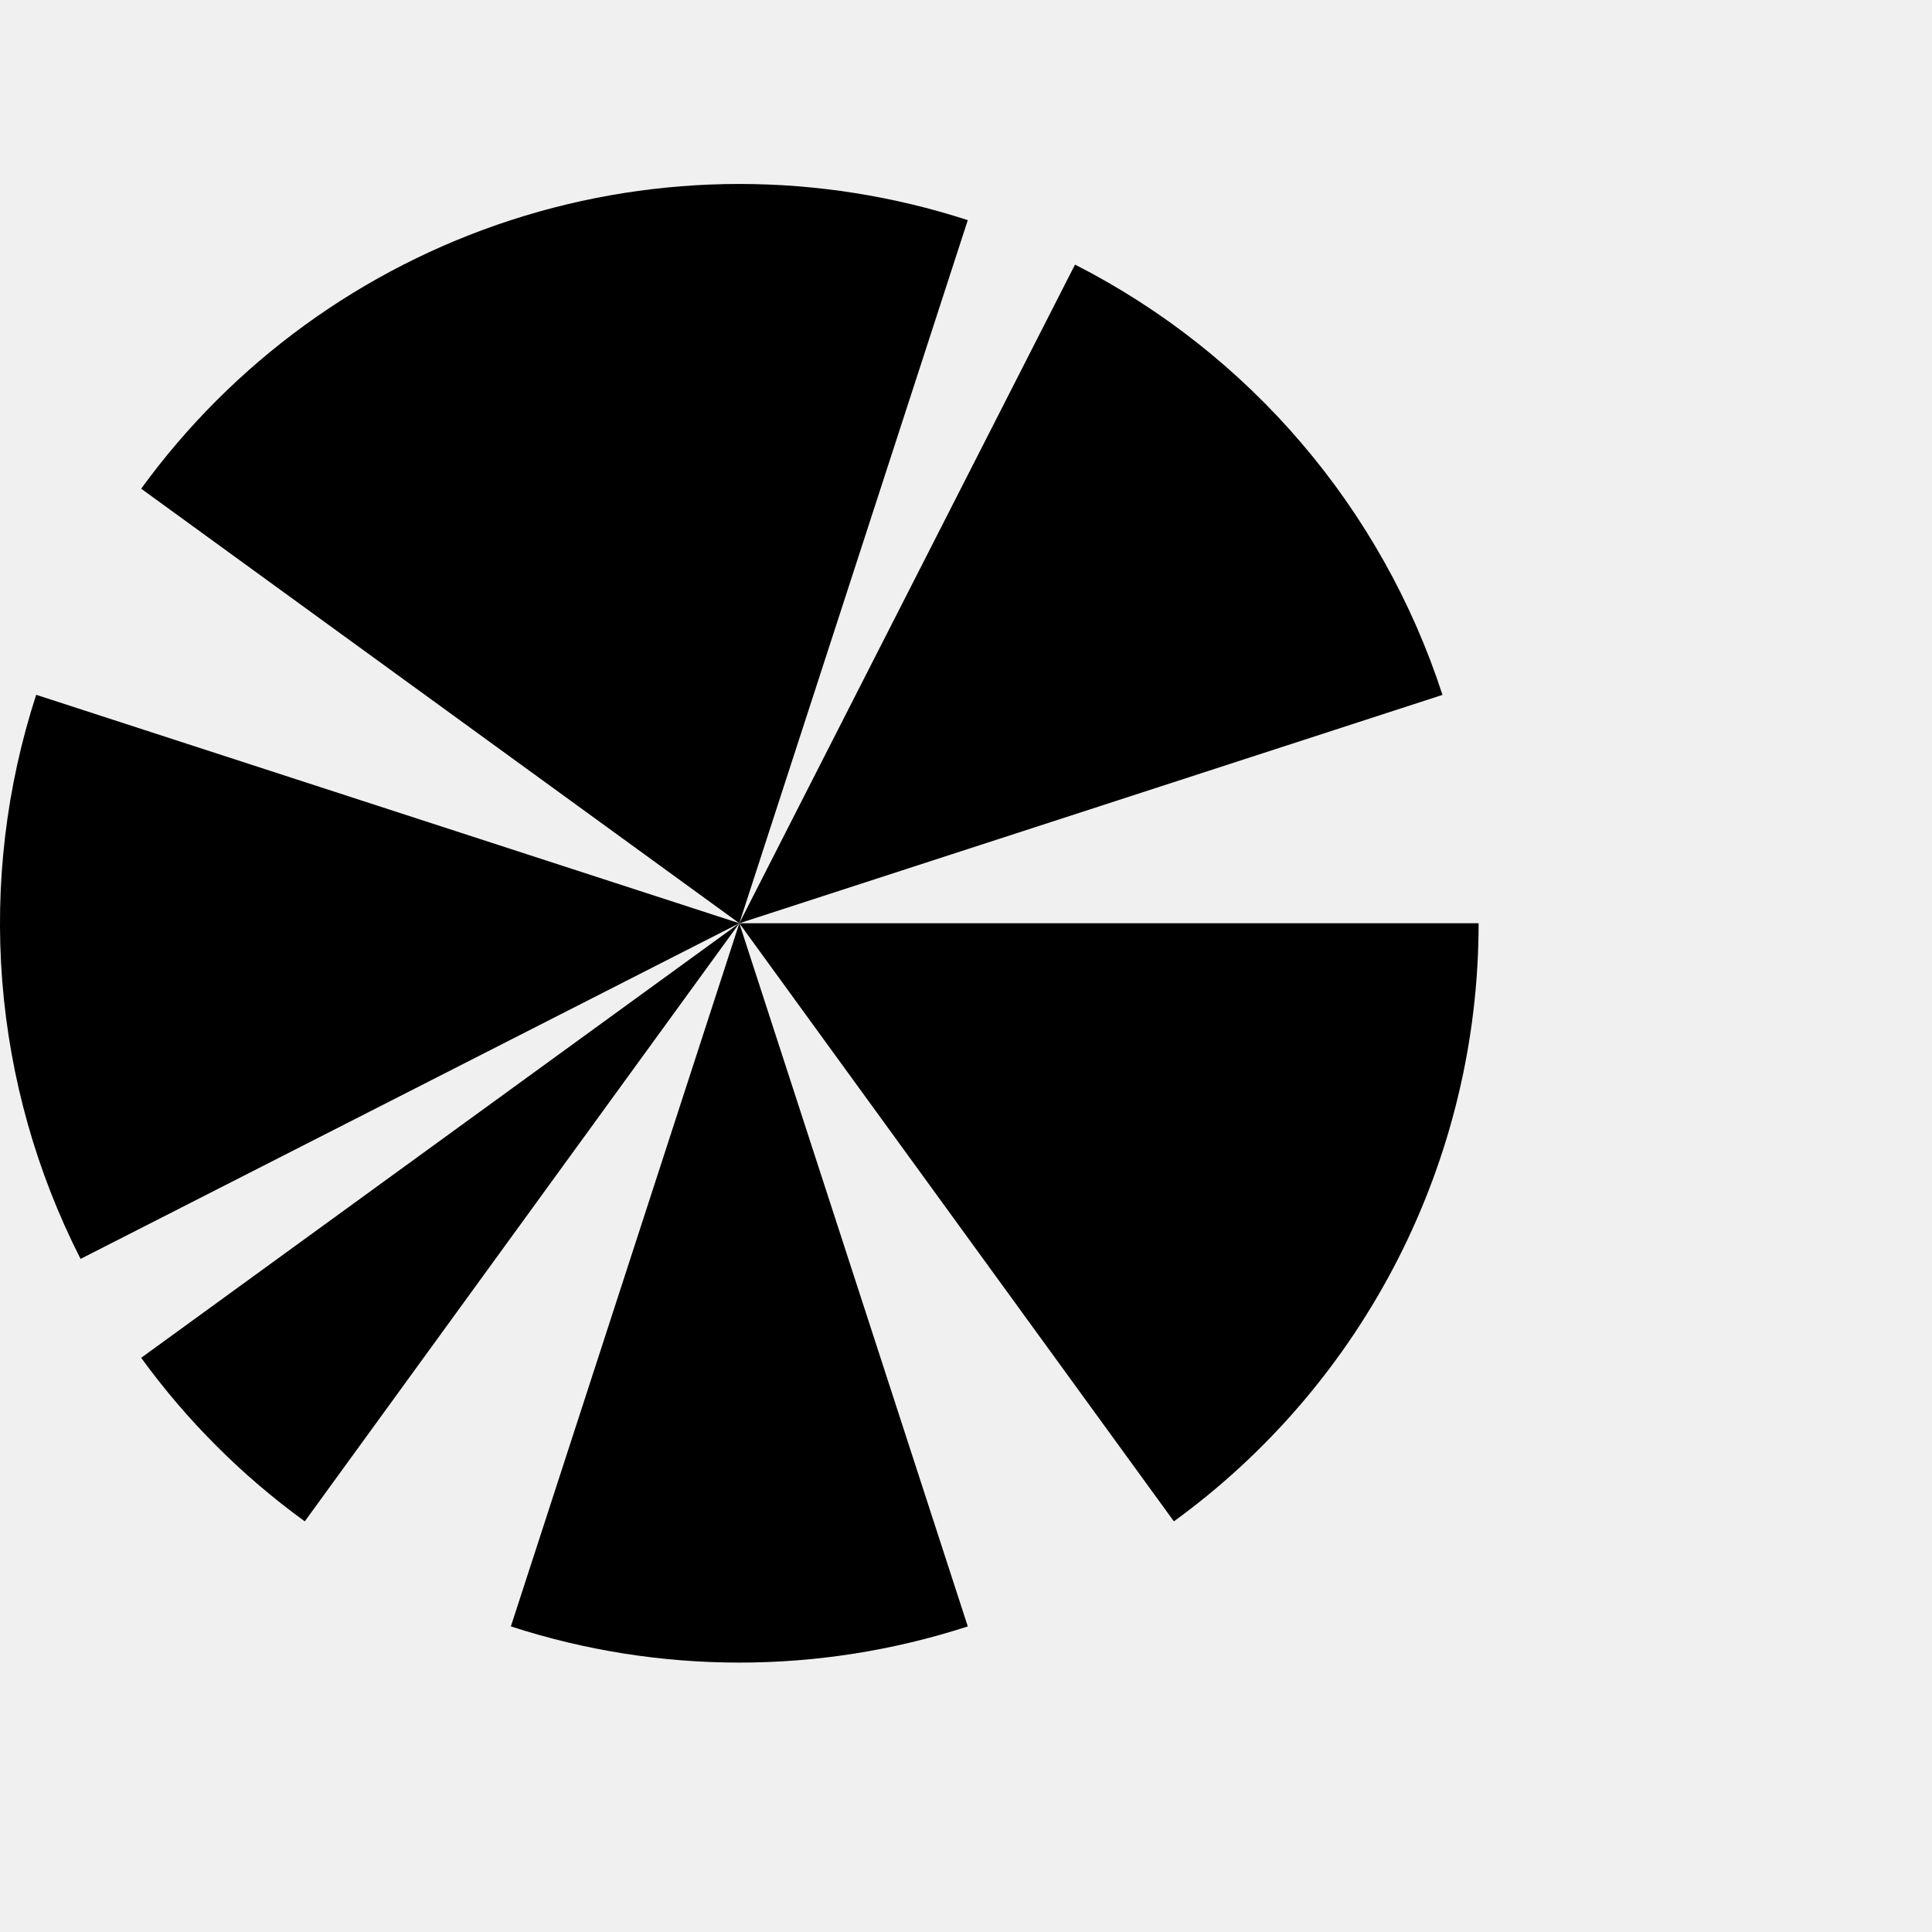
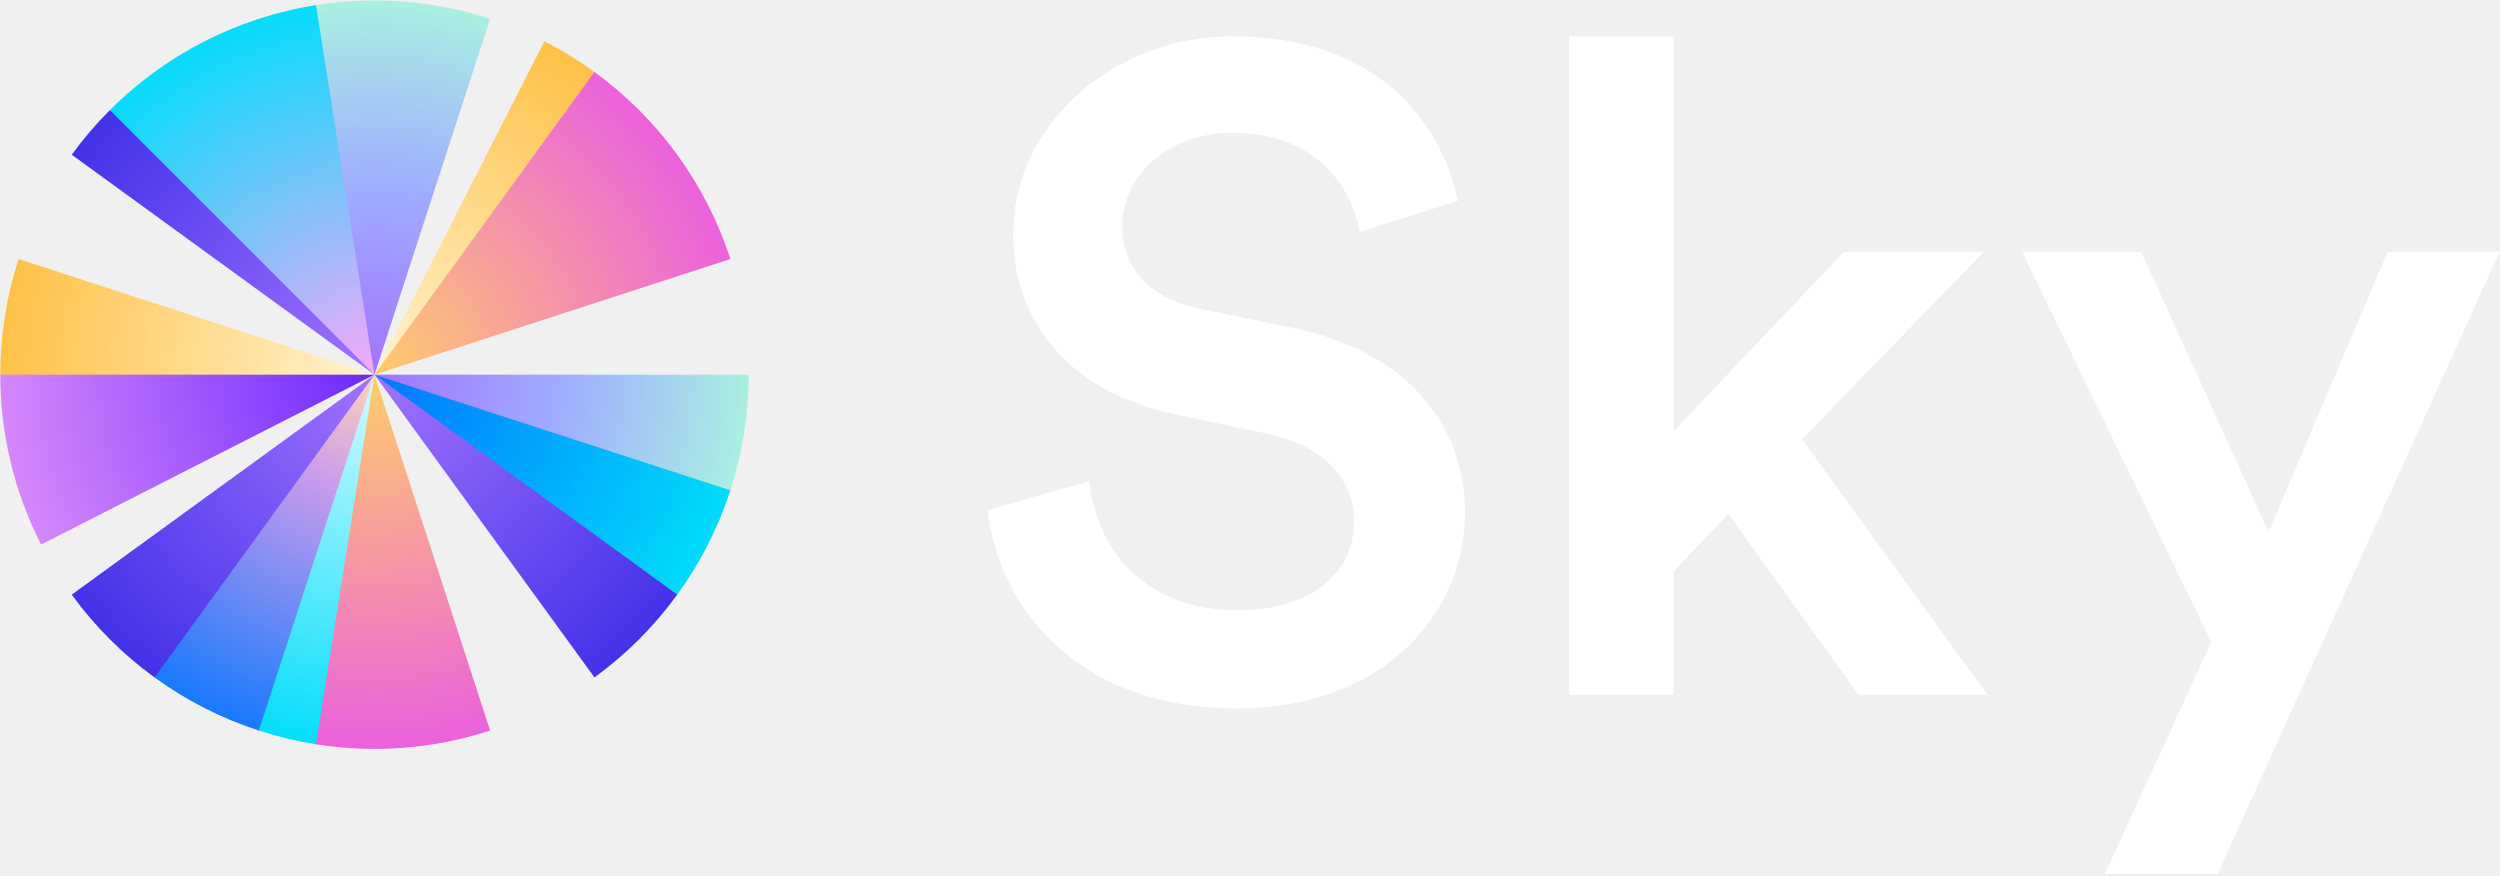
- <svg xmlns="http://www.w3.org/2000/svg" viewBox="0 0 40 40" fill="currentColor">
-   <path d="M2.923 10.118C4.823 7.503 7.502 5.557 10.577 4.558C13.651 3.559 16.962 3.559 20.037 4.558L15.307 19.115L2.923 10.118Z" />
-   <path d="M1.668 26.064C0.756 24.273 0.205 22.32 0.047 20.316C-0.111 18.312 0.128 16.297 0.749 14.385L15.307 19.115L1.668 26.064Z" />
-   <path d="M22.257 5.478C25.874 7.321 28.611 10.526 29.865 14.387L15.307 19.115L22.257 5.478Z" />
-   <path d="M30.613 19.115C30.613 21.531 30.041 23.912 28.945 26.064C27.848 28.216 26.258 30.079 24.304 31.498L15.307 19.115H30.613Z" />
-   <path d="M20.037 33.673C16.962 34.672 13.651 34.672 10.577 33.673L15.307 19.115L20.037 33.673Z" />
-   <path d="M6.31 31.498C5.01 30.554 3.867 29.412 2.923 28.112L15.307 19.115L6.31 31.498Z" />
+ <svg xmlns="http://www.w3.org/2000/svg" viewBox="0 0 1614 565" fill="none">
+   <path d="M1431.71 564.196H1358.92L1427.6 414.484L1305.5 162.614H1382.4L1464.58 343.443L1541.48 162.614H1613.69L1431.71 564.196Z" fill="white" />
+   <path d="M1280.76 162.614L1163.36 283.558L1283.11 448.536H1199.75L1115.81 331.701L1080.59 368.689V448.536H1013.08V23.469H1080.59V278.274L1190.36 162.614H1280.76Z" fill="white" />
+   <path d="M941.134 129.736L877.736 149.697C873.627 123.865 851.907 85.703 796.14 85.703C753.875 85.703 724.524 113.884 724.524 145.588C724.524 172.008 740.96 191.969 773.246 199.015L833.122 211.344C906.5 226.022 945.83 272.403 945.83 331.114C945.83 395.696 893.585 457.343 798.488 457.343C692.825 457.343 644.102 389.238 637.645 329.353L703.391 310.565C707.5 354.011 738.612 393.935 798.488 393.935C848.385 393.935 874.214 368.689 874.214 336.398C874.214 309.391 854.255 287.668 818.447 280.036L759.745 267.706C696.347 254.79 654.082 213.105 654.082 150.872C654.082 81.006 718.067 23.469 795.553 23.469C893.585 23.469 931.741 83.354 941.134 129.736Z" fill="white" />
+   <path d="M46.316 99.894C53.755 89.656 61.987 80.017 70.937 71.067L73.939 72.722L240.189 239.866L241.767 241.898L46.316 99.894Z" fill="url(#paint0_radial_10_64)" />
+   <path d="M70.937 71.068C107.012 34.992 153.583 11.263 203.974 3.282L205.645 7.876L241.767 238.696V241.898L70.937 71.068Z" fill="url(#paint1_radial_10_64)" />
+   <path d="M351.474 26.652C362.743 32.396 373.544 39.016 383.776 46.451L383.344 50.213L242.643 241.199L241.767 241.898L351.474 26.652Z" fill="url(#paint2_radial_10_64)" />
+   <path d="M483.358 241.898C483.358 267.25 479.368 292.443 471.534 316.553L465.82 317.473L243.544 242.804L241.767 241.898H483.358Z" fill="url(#paint3_radial_10_64)" />
+   <path d="M471.536 316.549C463.702 340.66 452.123 363.387 437.222 383.897L431.716 382.964L242.909 243.085L241.767 241.898L471.536 316.549Z" fill="url(#paint4_radial_10_64)" />
+   <path d="M316.423 471.665C280.163 483.446 241.63 486.479 203.974 480.515L202.466 475.884L240.678 246.009L241.767 241.898L316.423 471.665Z" fill="url(#paint5_radial_10_64)" />
+   <path d="M203.974 480.515C191.474 478.535 179.148 475.576 167.112 471.665L166.445 466.078L240.39 244.419L241.767 241.898L203.974 480.515Z" fill="url(#paint6_radial_10_64)" />
+   <path d="M167.111 471.665C143.001 463.831 120.273 452.251 99.763 437.35L99.763 432.977L239.3 244.361L241.767 241.898L167.111 471.665Z" fill="url(#paint7_radial_10_64)" />
+   <path d="M26.508 351.578C9.199 317.608 0.176 280.024 0.176 241.898L3.267 240.758H233.952L241.767 241.898L26.508 351.578Z" fill="url(#paint8_radial_10_64)" />
+   <path d="M203.96 3.284C241.622 -2.683 280.161 0.349 316.427 12.133L241.767 241.898L203.96 3.284Z" fill="url(#paint9_radial_10_64)" />
+   <path d="M383.772 46.448C425.045 76.434 455.765 118.717 471.532 167.235L241.767 241.898L383.772 46.448Z" fill="url(#paint10_radial_10_64)" />
+   <path d="M99.764 437.349C79.254 422.448 61.217 404.412 46.316 383.902L241.767 241.898L99.764 437.349Z" fill="url(#paint11_radial_10_64)" />
+   <path d="M0.176 241.898C0.176 216.547 4.167 191.353 12.001 167.242L241.767 241.898L0.176 241.898Z" fill="url(#paint12_radial_10_64)" />
+   <path d="M437.226 383.892C422.326 404.402 404.29 422.44 383.781 437.342L241.767 241.898L437.226 383.892Z" fill="url(#paint13_radial_10_64)" />
+   <defs>
+     <radialGradient id="paint0_radial_10_64" cx="0" cy="0" r="1" gradientUnits="userSpaceOnUse" gradientTransform="translate(241.767 241.898) rotate(-139.191) scale(243.055 243.055)">
+       <stop stop-color="#A273FF" />
+       <stop offset="1" stop-color="#4331E9" />
+       <stop offset="1" stop-color="#4331E9" />
+     </radialGradient>
+     <radialGradient id="paint1_radial_10_64" cx="0" cy="0" r="1" gradientUnits="userSpaceOnUse" gradientTransform="translate(241.767 241.898) rotate(-98.9946) scale(247.39 247.39)">
+       <stop stop-color="#F7A7F9" />
+       <stop offset="1" stop-color="#00DDFB" />
+     </radialGradient>
+     <radialGradient id="paint2_radial_10_64" cx="0" cy="0" r="1" gradientUnits="userSpaceOnUse" gradientTransform="translate(241.767 241.898) rotate(-180) scale(247.56 247.56)">
+       <stop stop-color="#FFF3D0" />
+       <stop offset="1" stop-color="#FFC044" />
+     </radialGradient>
+     <radialGradient id="paint3_radial_10_64" cx="0" cy="0" r="1" gradientUnits="userSpaceOnUse" gradientTransform="translate(241.767 241.898) rotate(-90) scale(247.139 247.141)">
+       <stop stop-color="#A273FF" />
+       <stop offset="0.5" stop-color="#9FAEFF" />
+       <stop offset="1" stop-color="#AAF2E1" />
+     </radialGradient>
+     <radialGradient id="paint4_radial_10_64" cx="0" cy="0" r="1" gradientUnits="userSpaceOnUse" gradientTransform="translate(241.767 241.898) rotate(35.9904) scale(246.434 246.434)">
+       <stop stop-color="#0075FF" />
+       <stop offset="1" stop-color="#00DDFB" />
+     </radialGradient>
+     <radialGradient id="paint5_radial_10_64" cx="0" cy="0" r="1" gradientUnits="userSpaceOnUse" gradientTransform="translate(241.767 241.898) rotate(90) scale(247.342 247.341)">
+       <stop stop-color="#FFCD6B" />
+       <stop offset="1" stop-color="#EB5EDF" />
+     </radialGradient>
+     <radialGradient id="paint6_radial_10_64" cx="0" cy="0" r="1" gradientUnits="userSpaceOnUse" gradientTransform="translate(241.767 241.898) rotate(90) scale(247.853 247.853)">
+       <stop stop-color="#D5FAFF" />
+       <stop offset="1" stop-color="#00DDFB" />
+     </radialGradient>
+     <radialGradient id="paint7_radial_10_64" cx="0" cy="0" r="1" gradientUnits="userSpaceOnUse" gradientTransform="translate(241.767 241.898) rotate(114.172) scale(264.809 264.808)">
+       <stop stop-color="#FFD2B9" />
+       <stop offset="0.29" stop-color="#C99BED" />
+       <stop offset="1" stop-color="#0075FF" />
+     </radialGradient>
+     <radialGradient id="paint8_radial_10_64" cx="0" cy="0" r="1" gradientUnits="userSpaceOnUse" gradientTransform="translate(241.767 241.898) rotate(-180) scale(321.802 321.802)">
+       <stop stop-color="#6D28FF" />
+       <stop offset="1" stop-color="#F7A7F9" />
+     </radialGradient>
+     <radialGradient id="paint9_radial_10_64" cx="0" cy="0" r="1" gradientUnits="userSpaceOnUse" gradientTransform="translate(241.767 241.898) rotate(-90) scale(247.141 247.141)">
+       <stop stop-color="#A273FF" />
+       <stop offset="0.5" stop-color="#9FAEFF" />
+       <stop offset="1" stop-color="#AAF2E1" />
+     </radialGradient>
+     <radialGradient id="paint10_radial_10_64" cx="0" cy="0" r="1" gradientUnits="userSpaceOnUse" gradientTransform="translate(241.767 241.898) rotate(90) scale(247.342 247.341)">
+       <stop stop-color="#FFCD6B" />
+       <stop offset="1" stop-color="#EB5EDF" />
+     </radialGradient>
+     <radialGradient id="paint11_radial_10_64" cx="0" cy="0" r="1" gradientUnits="userSpaceOnUse" gradientTransform="translate(241.767 241.898) rotate(-139.191) scale(243.055 243.055)">
+       <stop stop-color="#A273FF" />
+       <stop offset="1" stop-color="#4331E9" />
+       <stop offset="1" stop-color="#4331E9" />
+     </radialGradient>
+     <radialGradient id="paint12_radial_10_64" cx="0" cy="0" r="1" gradientUnits="userSpaceOnUse" gradientTransform="translate(241.767 241.898) rotate(-180) scale(247.56)">
+       <stop stop-color="#FFF3D0" />
+       <stop offset="1" stop-color="#FFC044" />
+     </radialGradient>
+     <radialGradient id="paint13_radial_10_64" cx="0" cy="0" r="1" gradientUnits="userSpaceOnUse" gradientTransform="translate(241.767 241.898) rotate(-139.191) scale(243.055 243.055)">
+       <stop stop-color="#A273FF" />
+       <stop offset="1" stop-color="#4331E9" />
+       <stop offset="1" stop-color="#4331E9" />
+     </radialGradient>
+   </defs>
</svg>
